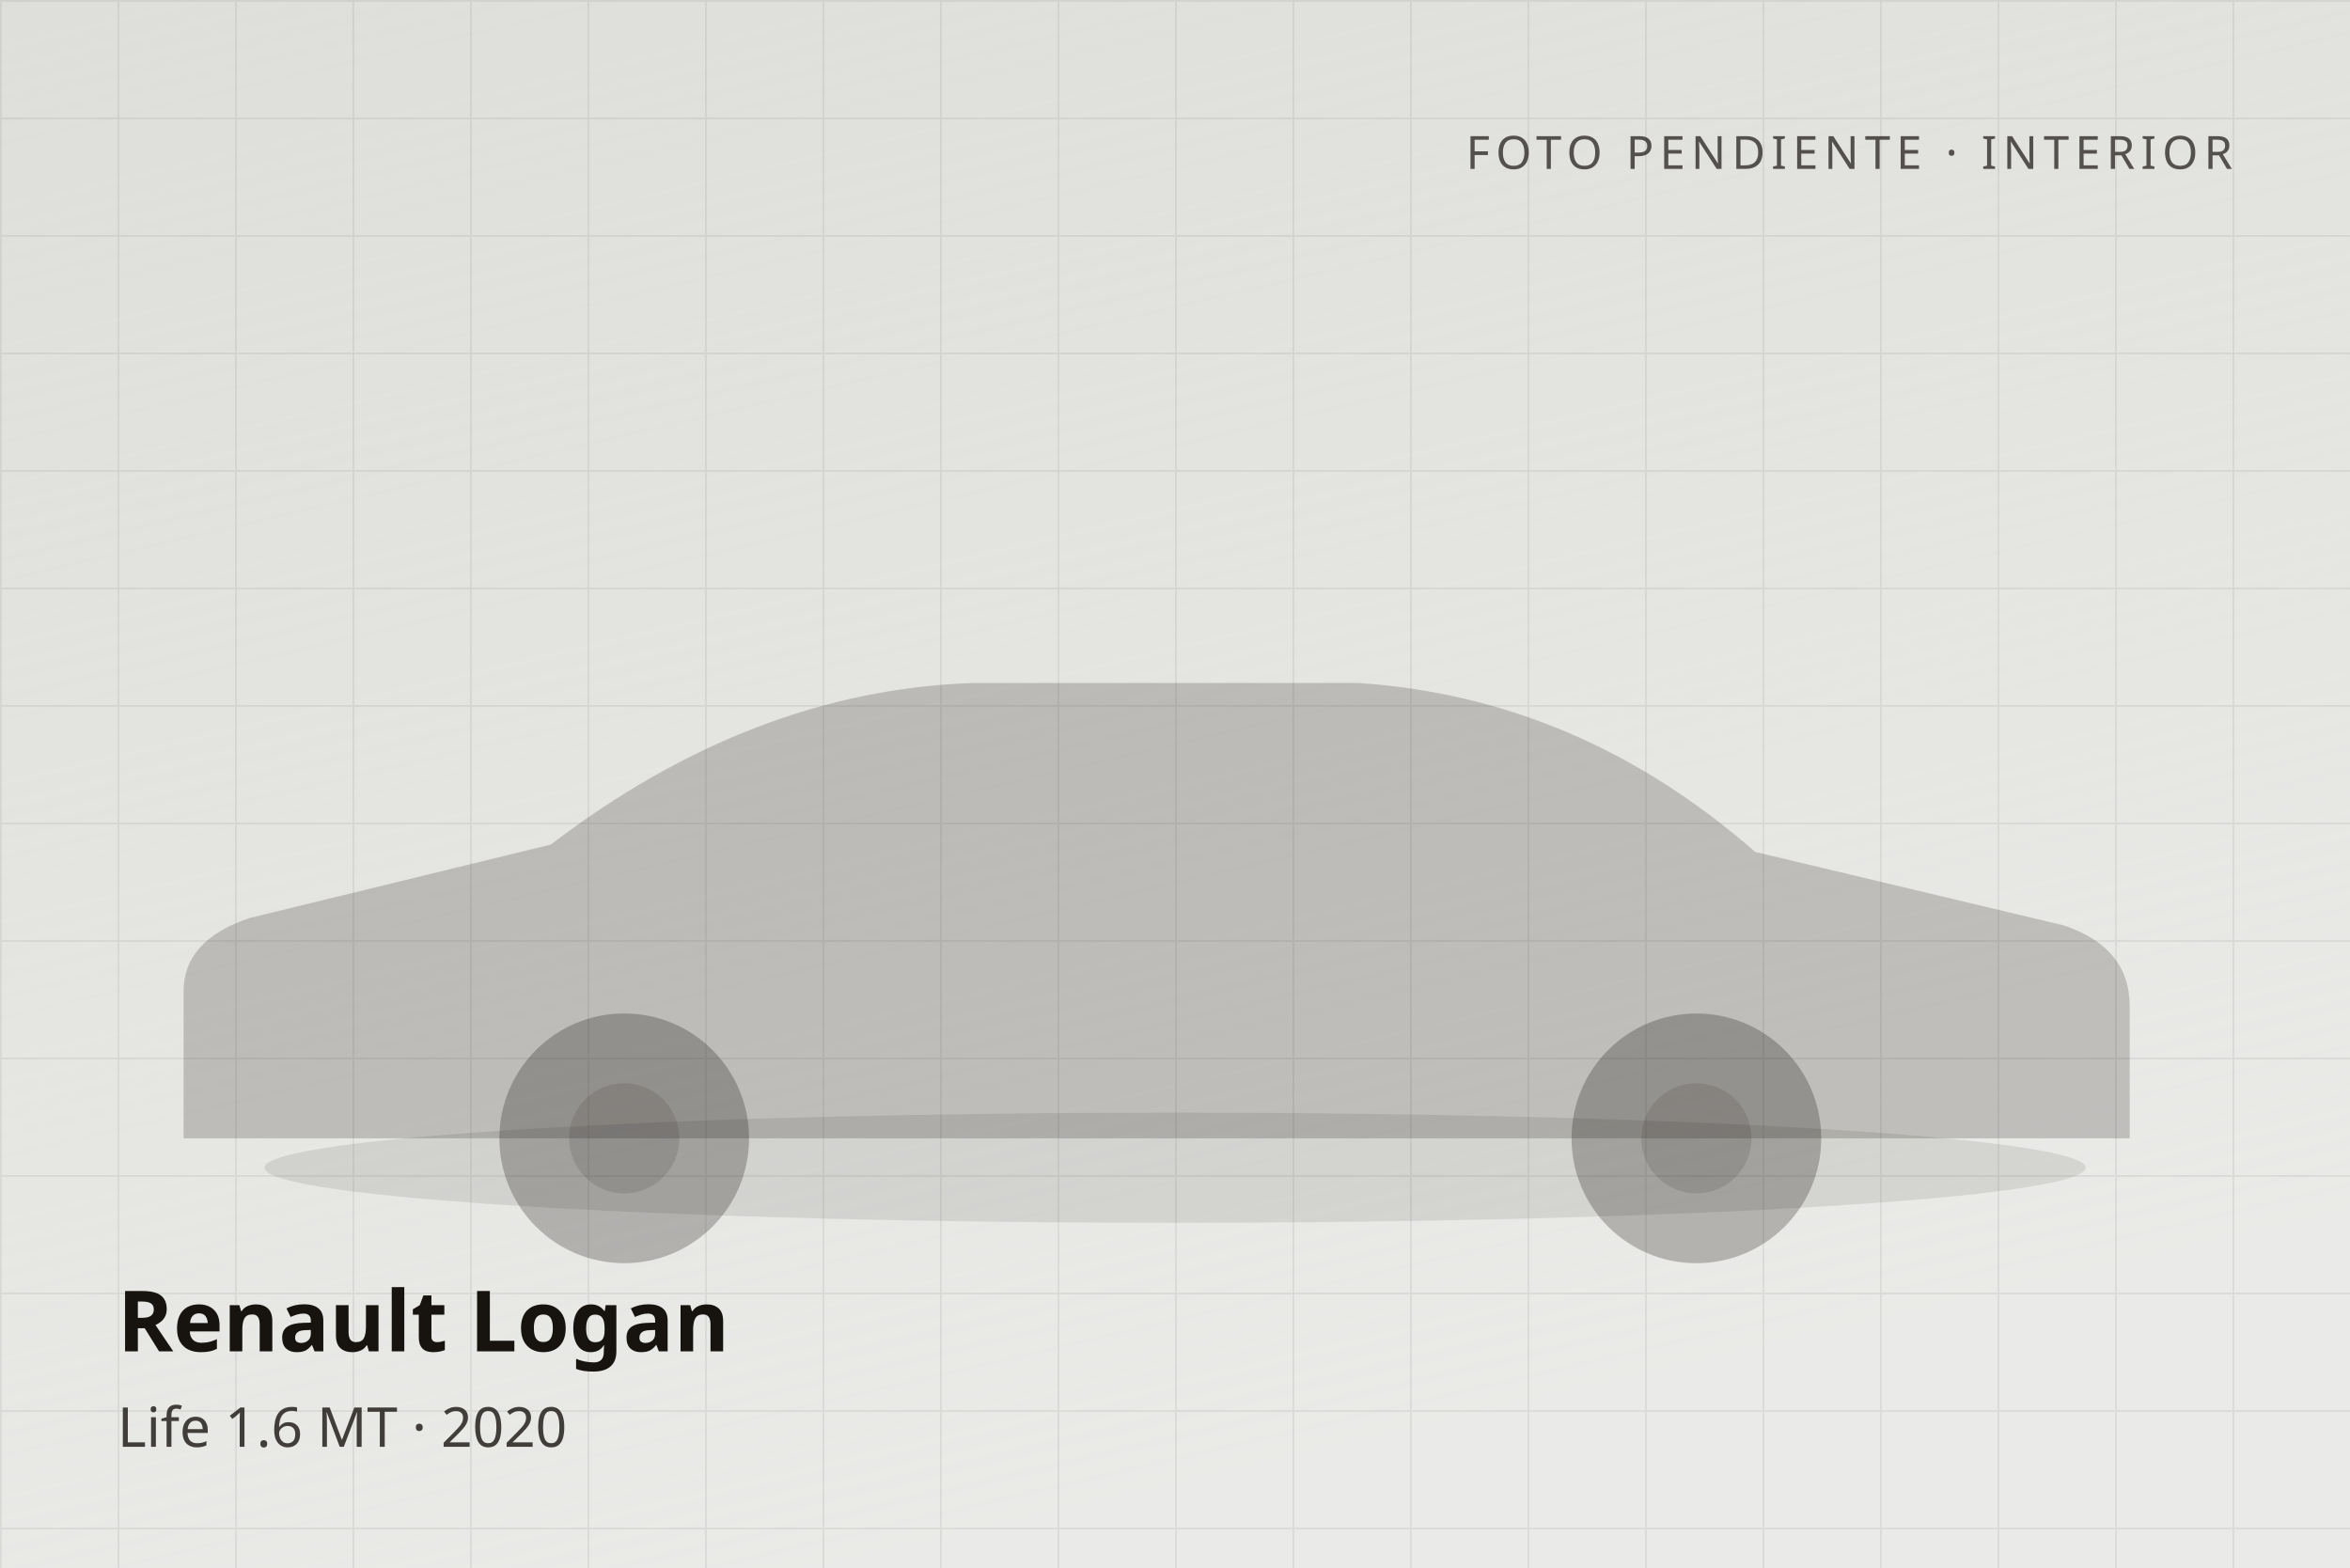
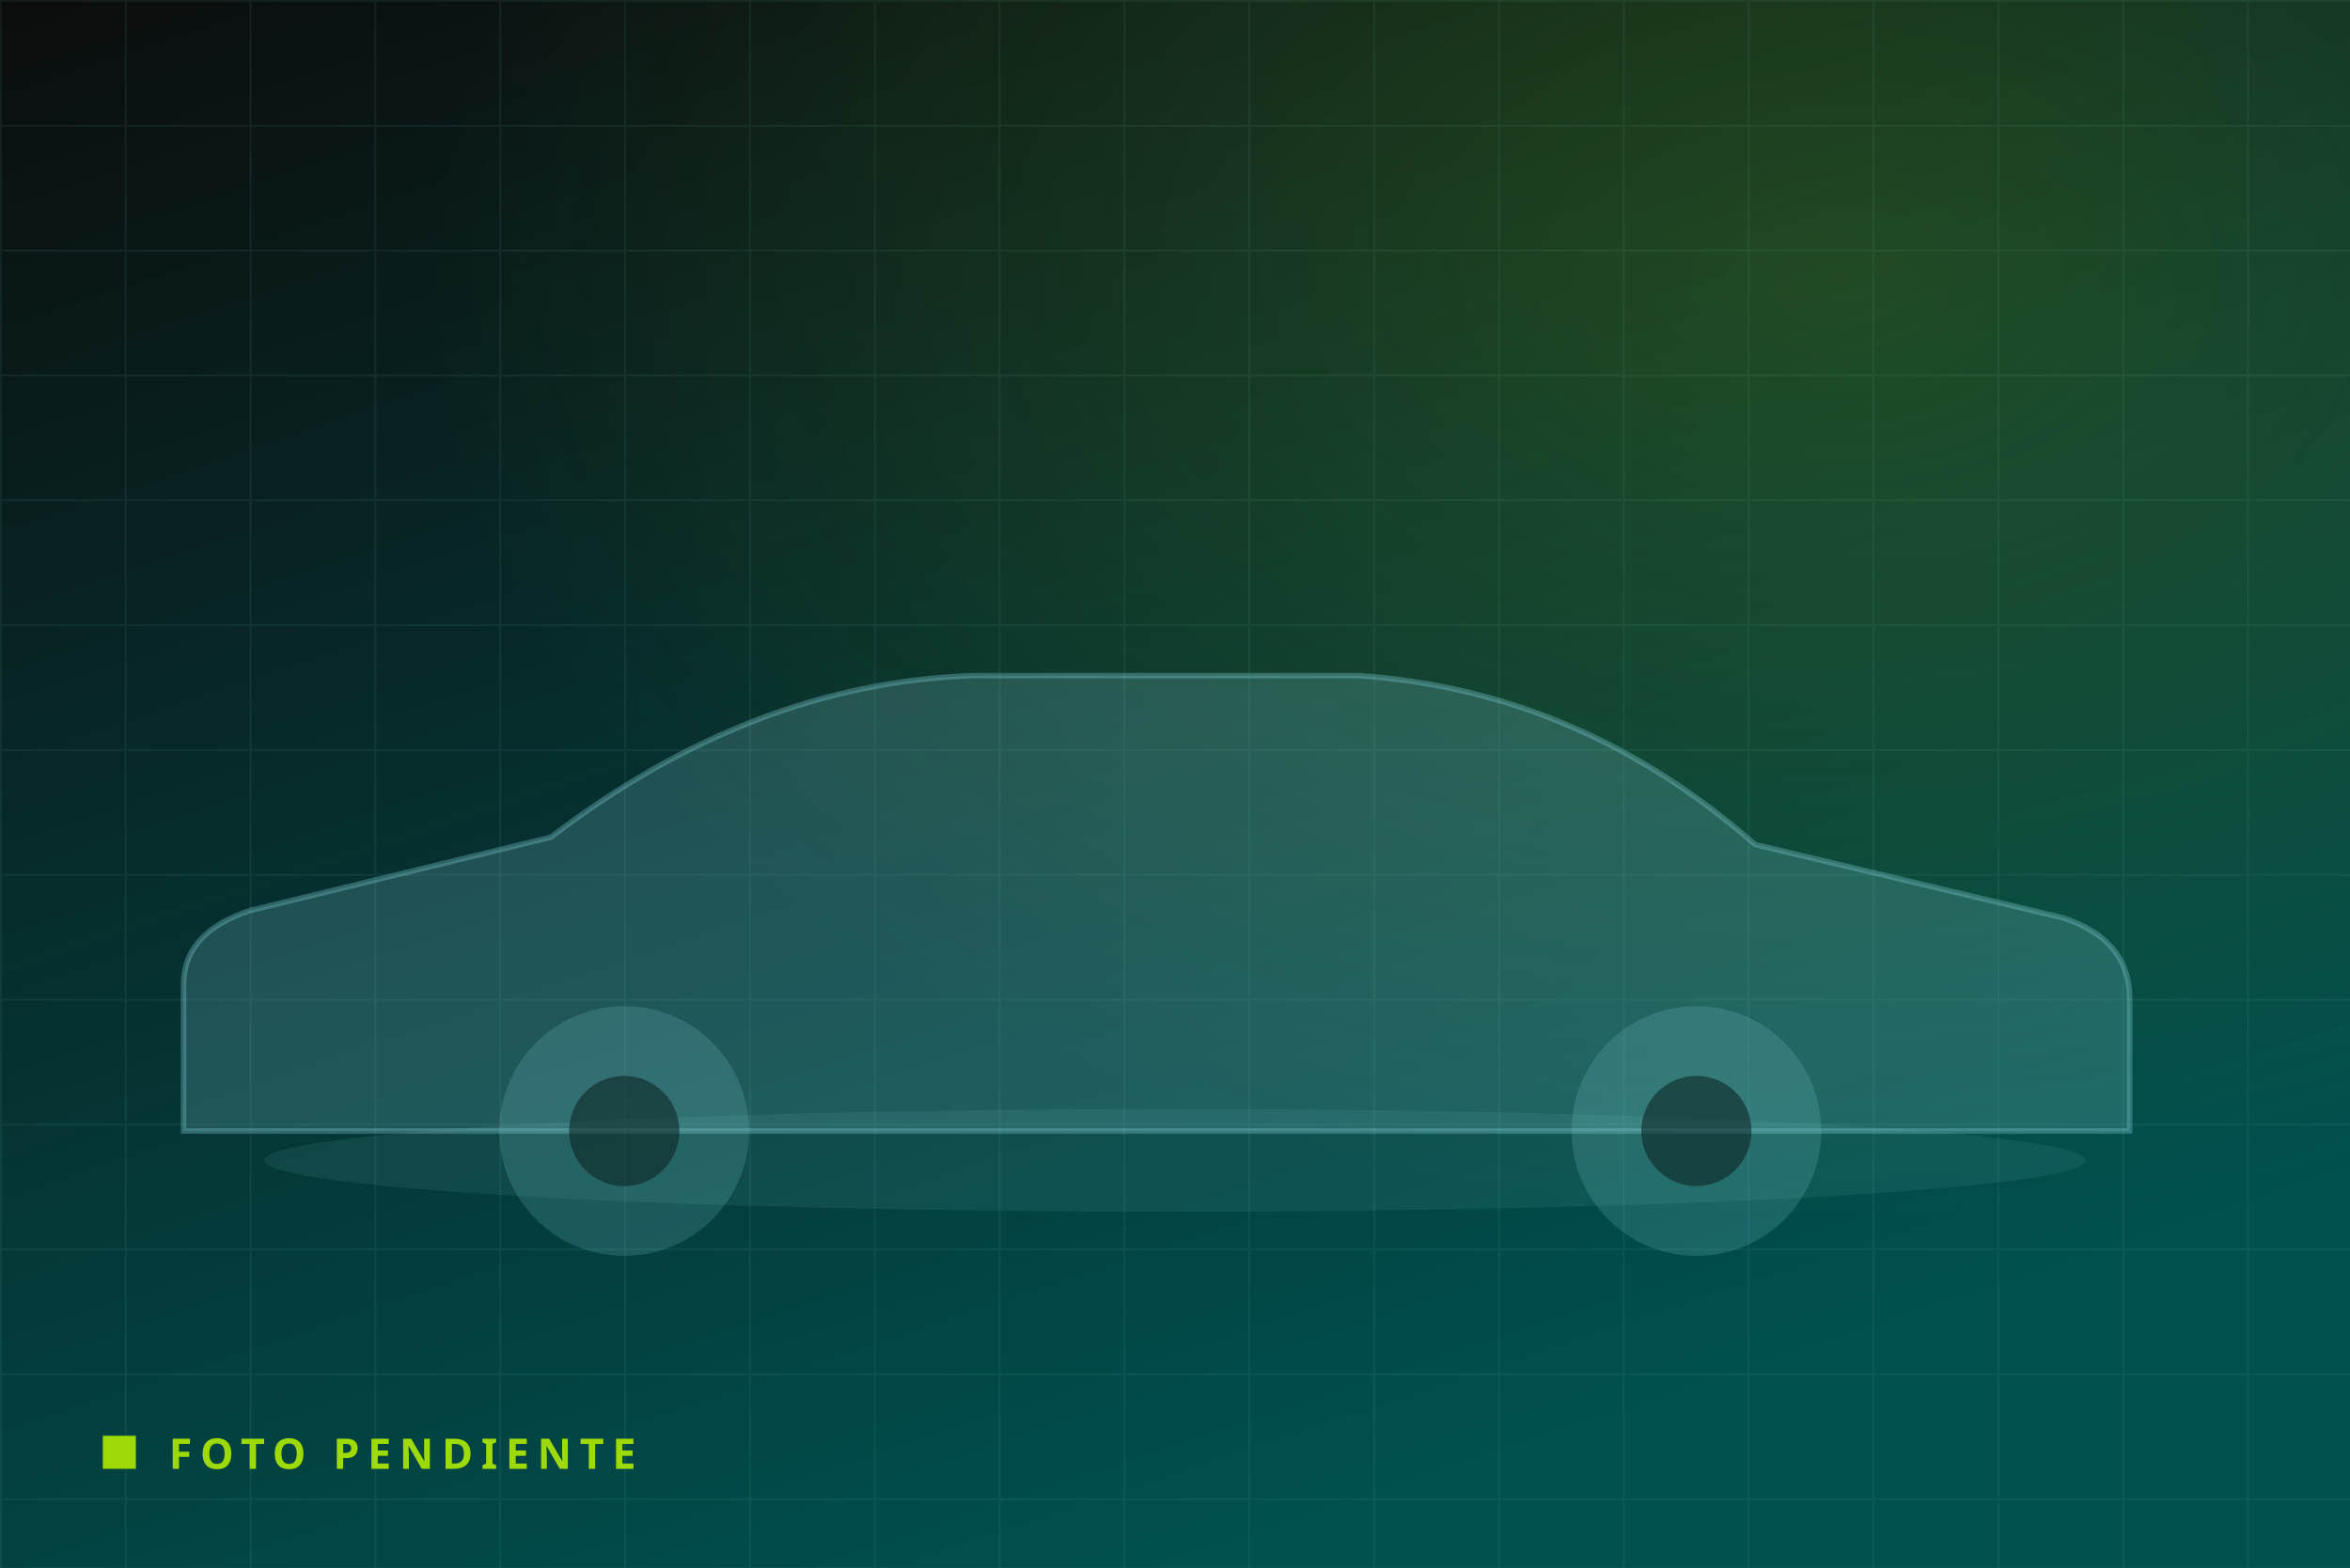
- <svg xmlns="http://www.w3.org/2000/svg" viewBox="0 0 640 427" width="640" height="427" role="img" aria-label="Imagen de referencia pendiente de Renault Logan">
+ <svg xmlns="http://www.w3.org/2000/svg" viewBox="0 0 640 427" width="640" height="427" role="img" aria-label="Imagen de referencia pendiente">
  <defs>
-     <linearGradient id="fondo" x1="0" y1="0" x2="0.35" y2="1">
-       <stop offset="0%" stop-color="#dcdcd8" stop-opacity="0.95" />
-       <stop offset="100%" stop-color="#dcdcd8" stop-opacity="0.6" />
+     <linearGradient id="fg63" x1="0" y1="0" x2="0.5" y2="1">
+       <stop offset="0%" stop-color="#0B0D0C" />
+       <stop offset="100%" stop-color="#005150" />
    </linearGradient>
-     <pattern id="rejilla" width="32" height="32" patternUnits="userSpaceOnUse">
-       <path d="M32 0 L0 0 0 32" fill="none" stroke="#17130f" stroke-opacity="0.07" stroke-width="1" />
+     <radialGradient id="hg63" cx="0.78" cy="0.18" r="0.6">
+       <stop offset="0%" stop-color="#AEEA00" stop-opacity="0.16" />
+       <stop offset="100%" stop-color="#AEEA00" stop-opacity="0" />
+     </radialGradient>
+     <pattern id="rg63" width="34" height="34" patternUnits="userSpaceOnUse">
+       <path d="M34 0 L0 0 0 34" fill="none" stroke="#7ECAD1" stroke-opacity="0.08" stroke-width="1" />
    </pattern>
  </defs>
-   <rect width="640" height="427" fill="url(#fondo)" />
-   <rect width="640" height="427" fill="url(#rejilla)" />
-   <g transform="translate(0,60)">
-     <ellipse cx="320" cy="258" rx="248" ry="15" fill="#17130f" opacity="0.10" />
-     <path d="M50 250 L50 210 Q50 196 68 190 L150 170 Q205 128 265 126 L370 126 Q430 130 478 172 L562 192 Q580 198 580 214 L580 250 Z" fill="#17130f" opacity="0.20" />
-     <circle cx="170" cy="250" r="34" fill="#17130f" opacity="0.26" />
-     <circle cx="170" cy="250" r="15" fill="#17130f" opacity="0.12" />
-     <circle cx="462" cy="250" r="34" fill="#17130f" opacity="0.26" />
-     <circle cx="462" cy="250" r="15" fill="#17130f" opacity="0.12" />
+   <rect width="640" height="427" fill="url(#fg63)" />
+   <rect width="640" height="427" fill="url(#rg63)" />
+   <rect width="640" height="427" fill="url(#hg63)" />
+   <g transform="translate(0,58)">
+     <ellipse cx="320" cy="258" rx="248" ry="14" fill="#7ECAD1" opacity="0.10" />
+     <path d="M50 250 L50 210 Q50 196 68 190 L150 170 Q205 128 265 126 L370 126 Q430 130 478 172 L562 192 Q580 198 580 214 L580 250 Z" fill="#7ECAD1" opacity="0.22" />
+     <path d="M50 250 L50 210 Q50 196 68 190 L150 170 Q205 128 265 126 L370 126 Q430 130 478 172 L562 192 Q580 198 580 214 L580 250 Z" fill="none" stroke="#7ECAD1" stroke-opacity="0.35" stroke-width="1.5" />
+     <circle cx="170" cy="250" r="34" fill="#7ECAD1" opacity="0.20" />
+     <circle cx="170" cy="250" r="15" fill="#0A1F1E" opacity="0.55" />
+     <circle cx="462" cy="250" r="34" fill="#7ECAD1" opacity="0.20" />
+     <circle cx="462" cy="250" r="15" fill="#0A1F1E" opacity="0.55" />
  </g>
-   <text x="608" y="46" text-anchor="end" font-family="system-ui, sans-serif" font-size="12.5" letter-spacing="1.6" fill="#17130f" opacity="0.7">FOTO PENDIENTE · INTERIOR</text>
-   <text x="32" y="368" font-family="system-ui, sans-serif" font-size="23" font-weight="700" fill="#17130f">Renault Logan</text>
-   <text x="32" y="394" font-family="system-ui, sans-serif" font-size="15" fill="#17130f" opacity="0.8">Life 1.6 MT · 2020</text>
+   <g opacity="0.9">
+     <rect x="28" y="391" width="9" height="9" fill="#AEEA00" />
+     <text x="46" y="400" font-family="system-ui, sans-serif" font-size="11.5" font-weight="600" letter-spacing="2.2" fill="#AEEA00">FOTO PENDIENTE</text>
+   </g>
</svg>
